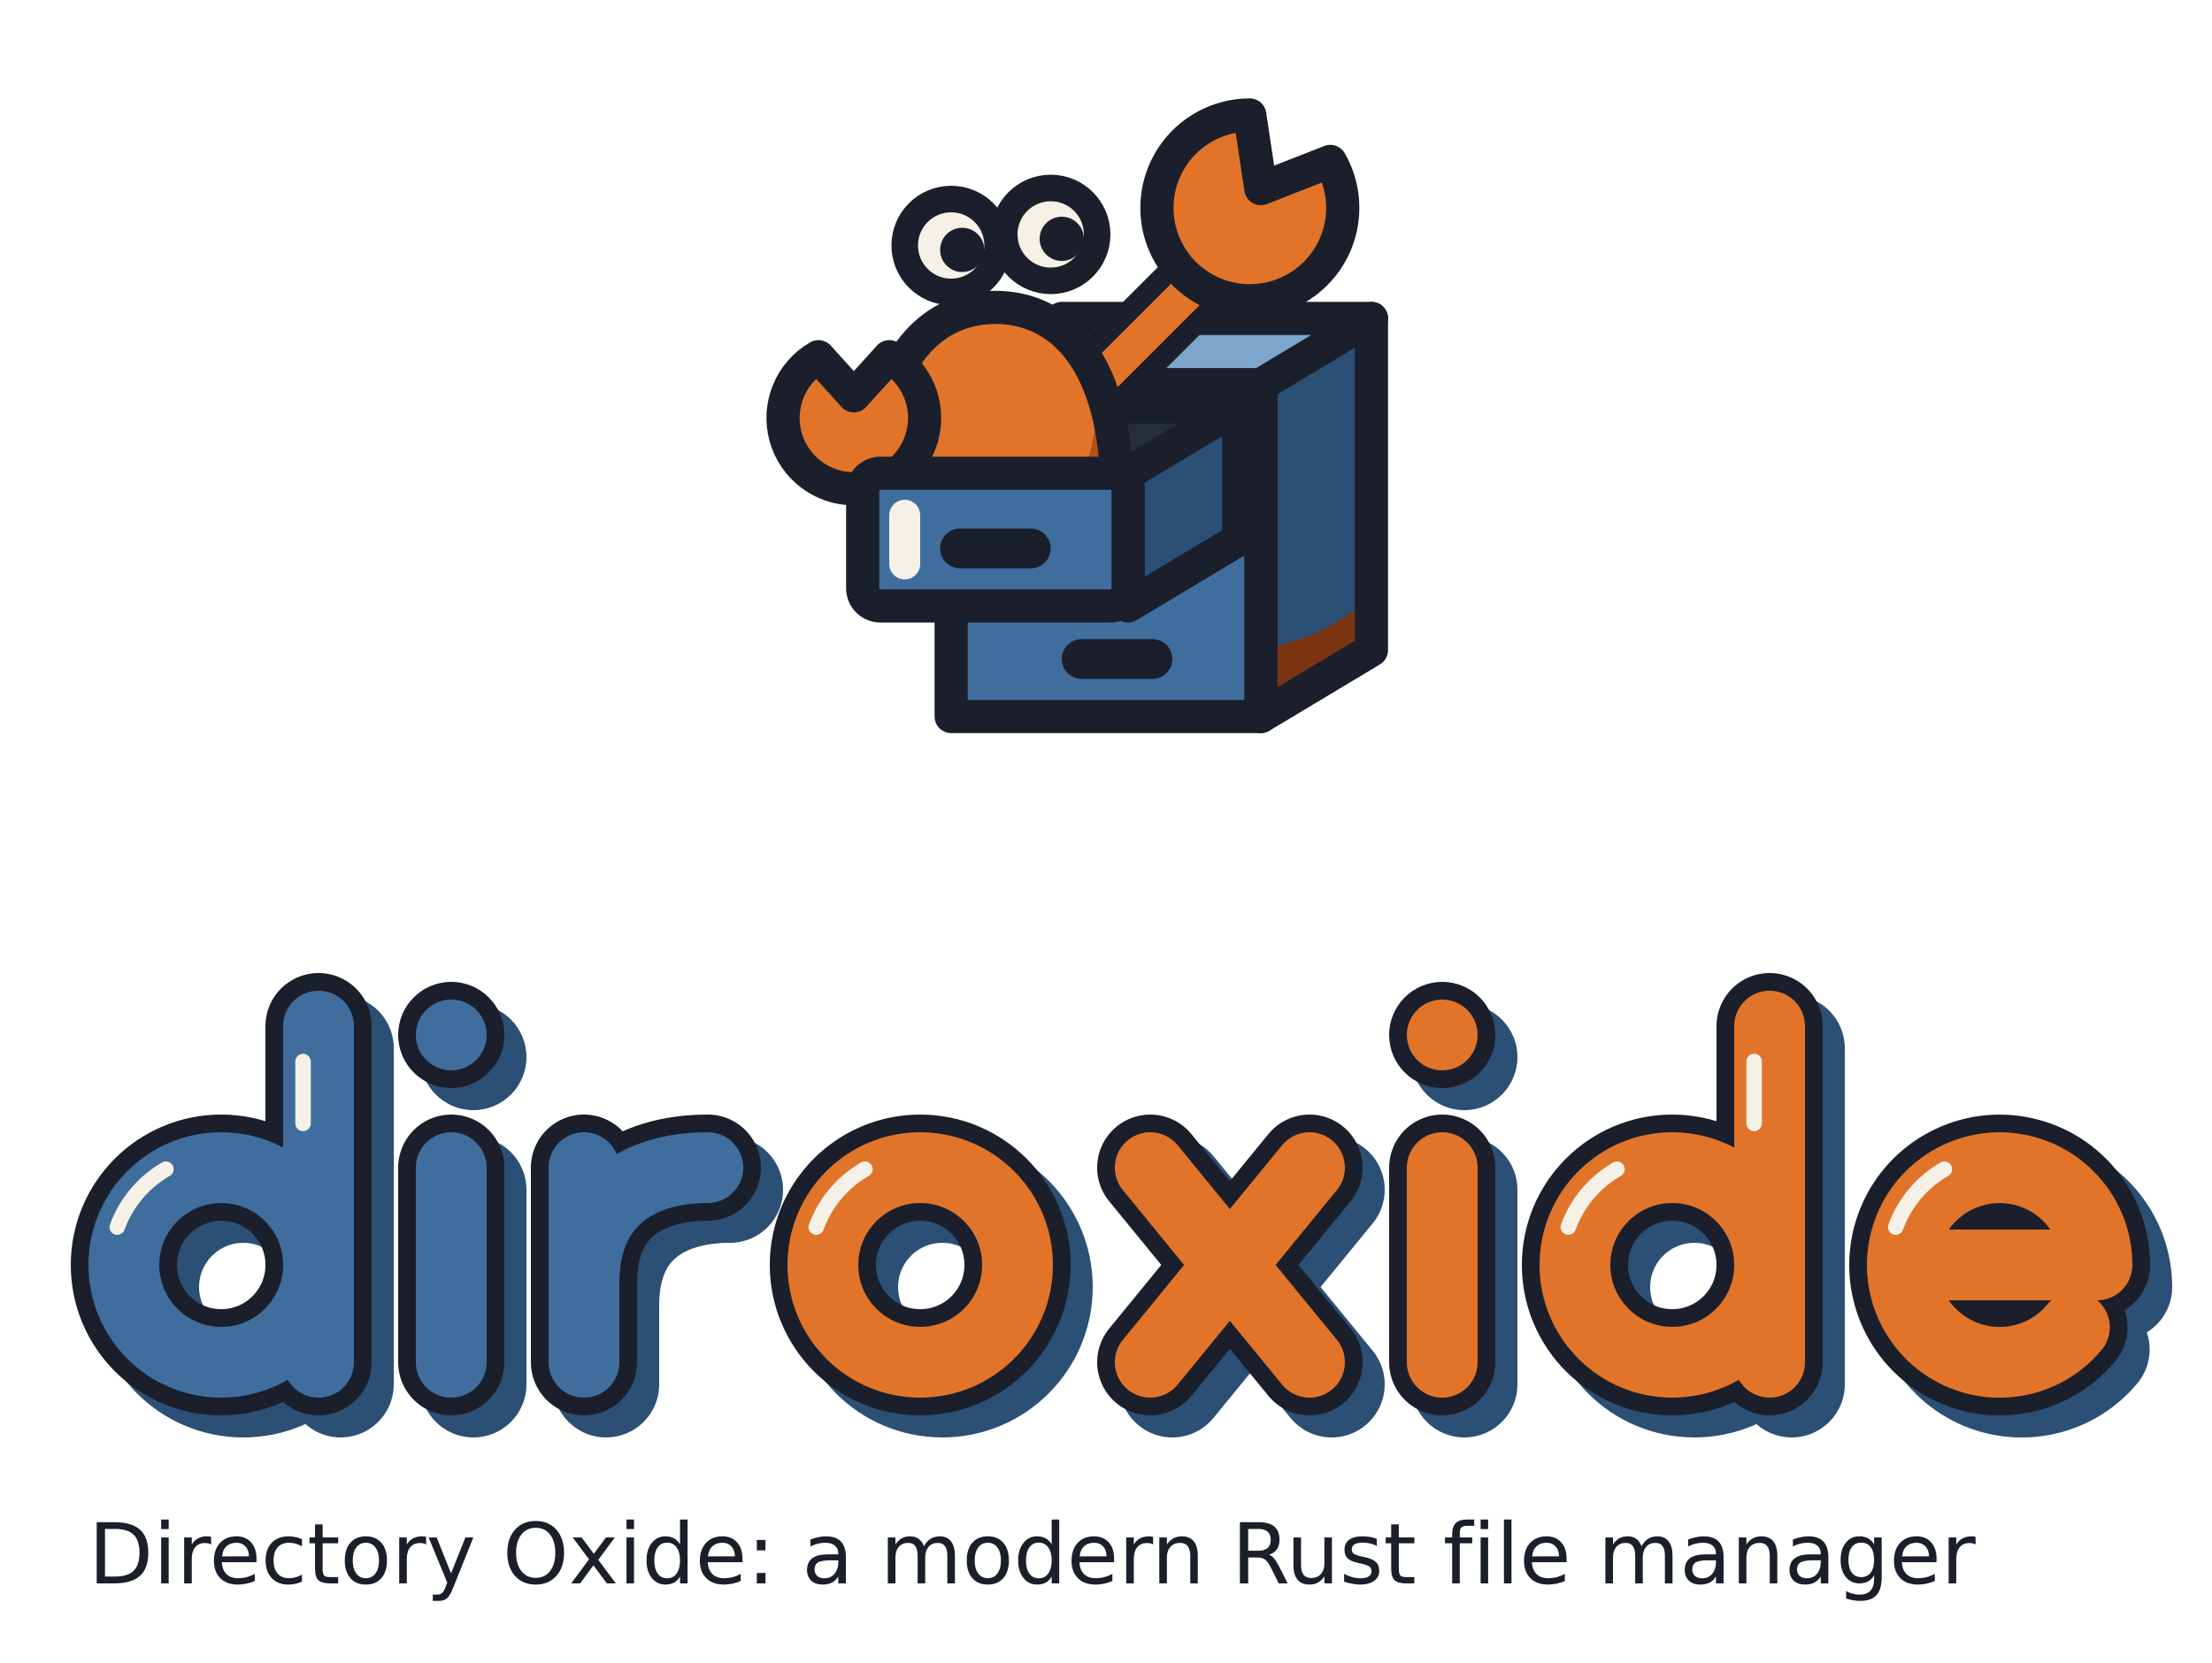
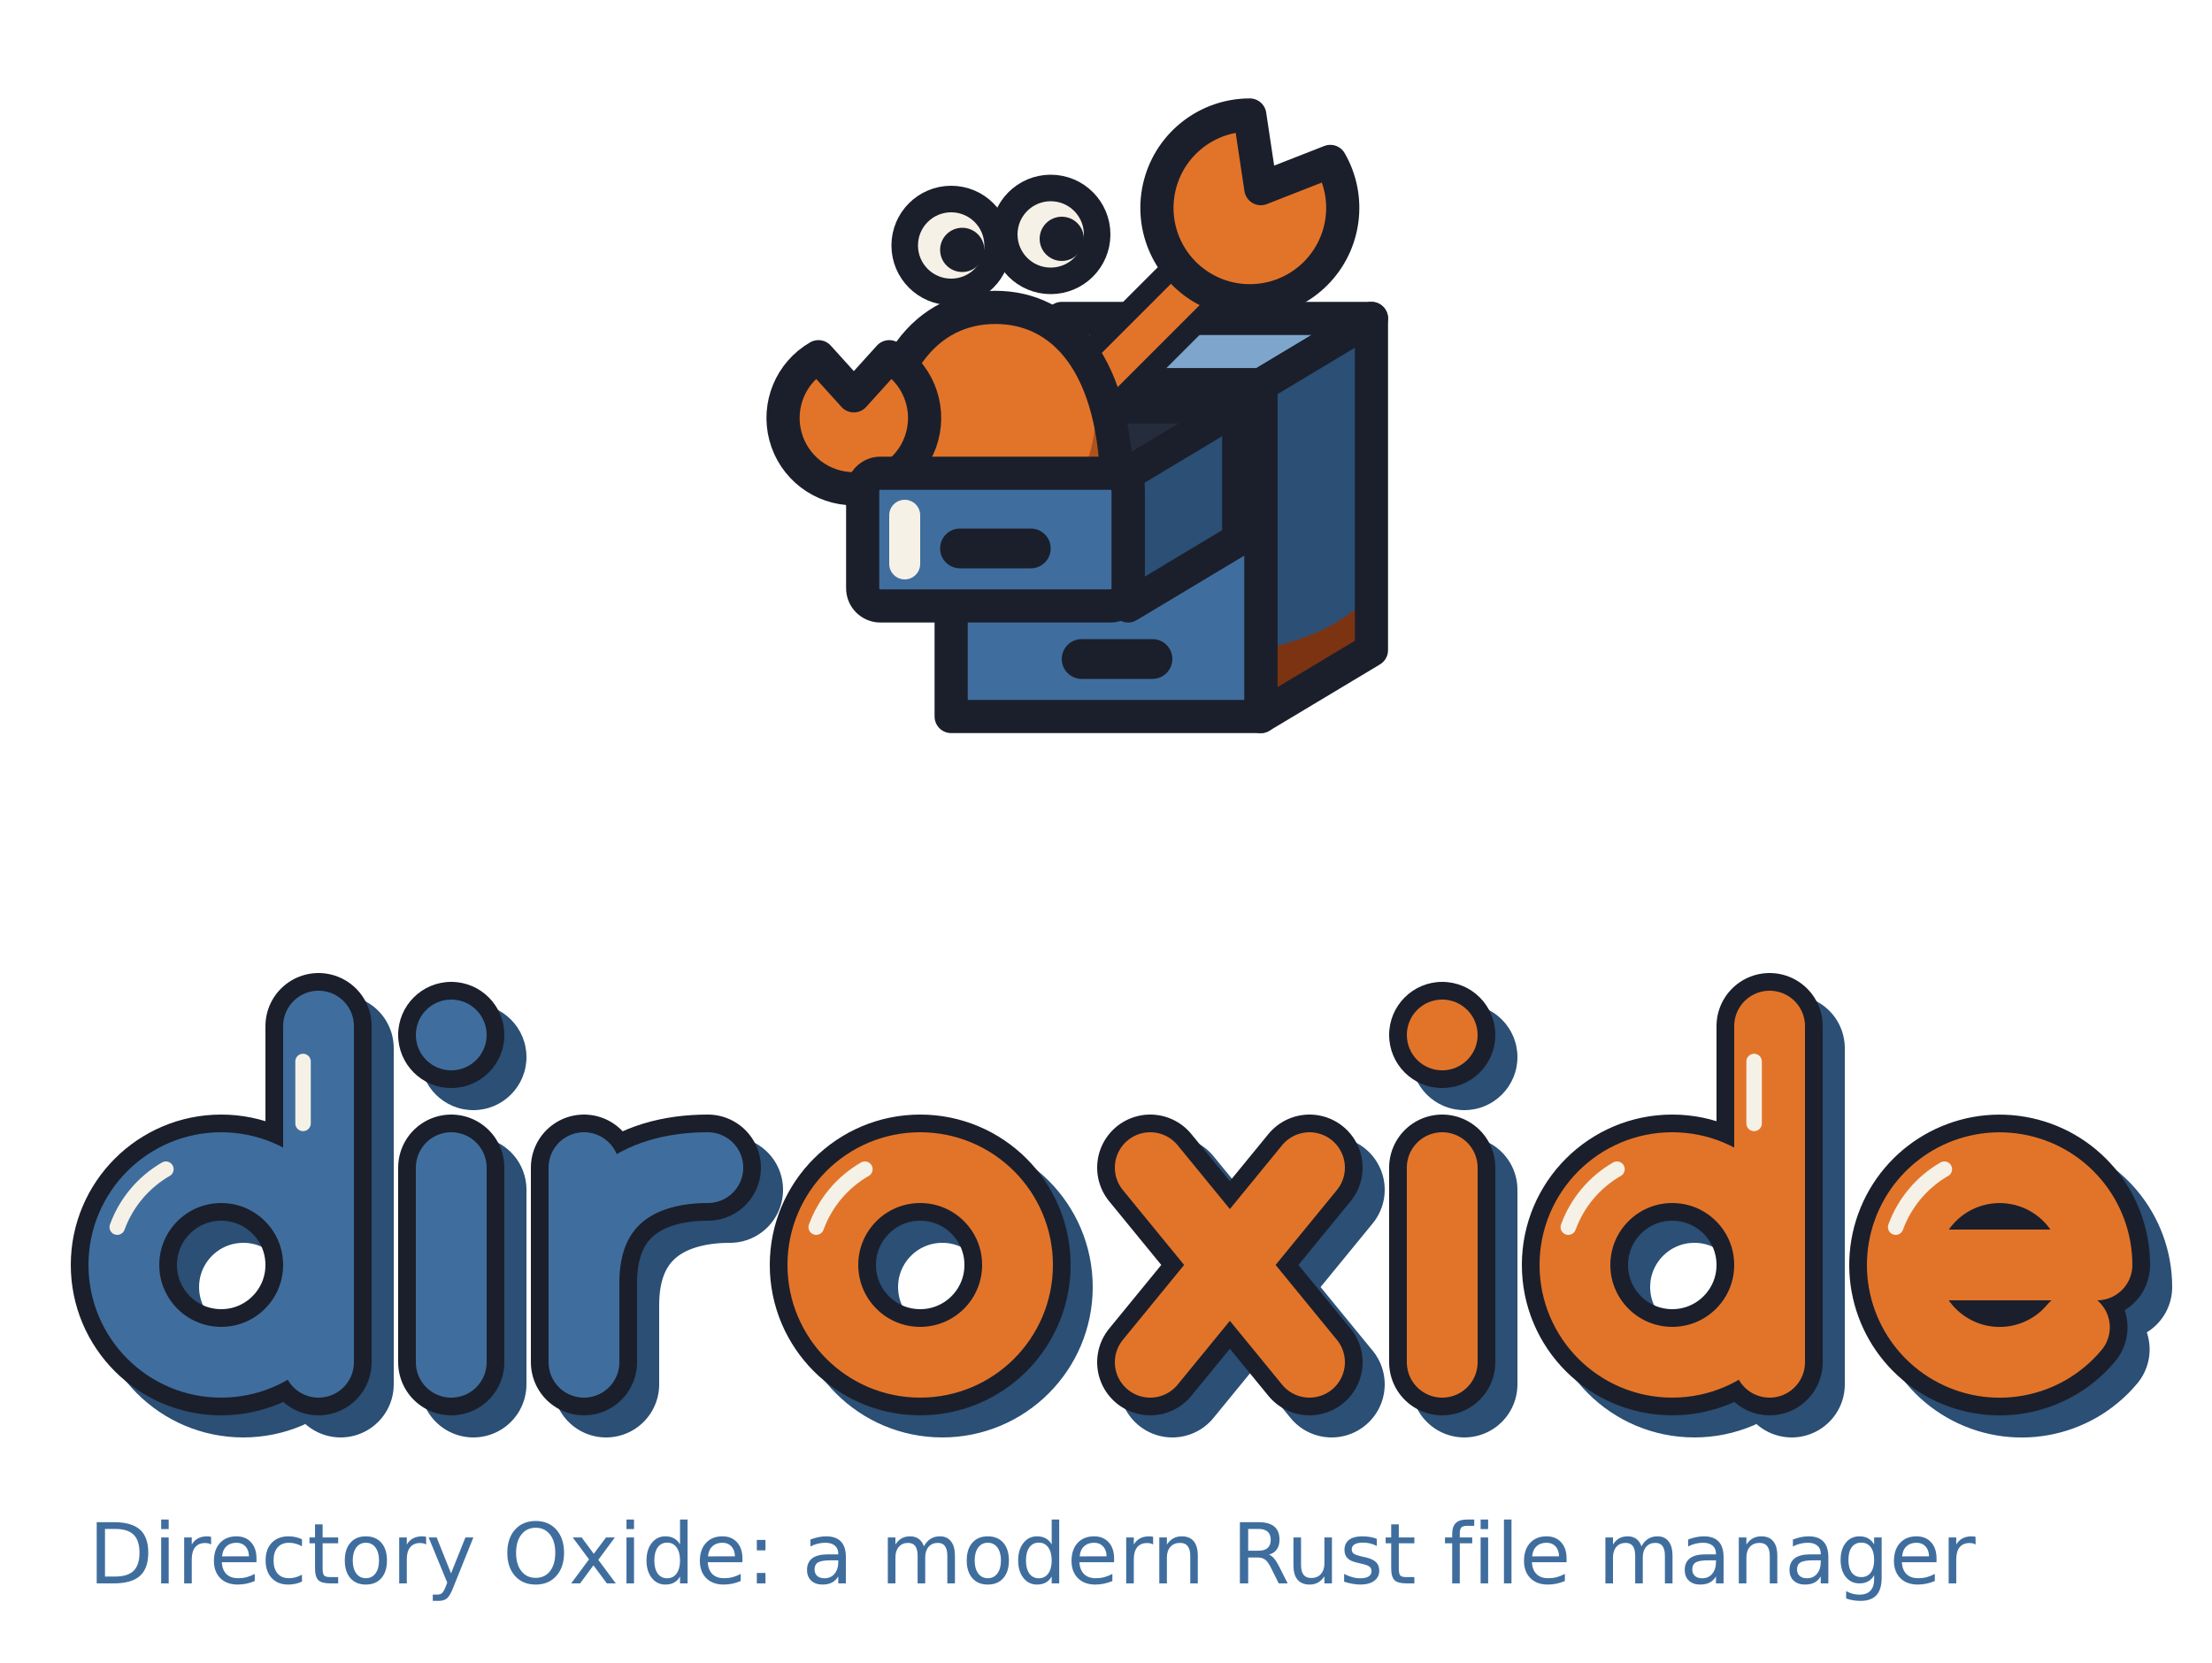
<svg xmlns="http://www.w3.org/2000/svg" viewBox="0 0 500 376" width="500" height="376" role="img" aria-labelledby="lk-title lk-desc">
  <svg x="170" y="12" width="160" height="160" viewBox="0 0 32 32">
    <defs>
      <style>
      .ln { fill: none; stroke: #1b1f2b; stroke-linecap: round; stroke-linejoin: round; }
      .ed { stroke: #1b1f2b; stroke-linejoin: round; }
    </style>
      <clipPath id="bi-body-clip">
        <path d="M 5.5 20 C 5.5 14 8 11.5 11 11.5 C 14 11.5 16.5 14 16.5 20 Z" />
      </clipPath>
    </defs>
    <polygon points="9,15 14,12 28,12 23,15" fill="#7ea6cc" class="ed" stroke-width="1.5" />
    <polygon points="23,15 28,12 28,27 23,30" fill="#2b4f75" />
    <path d="M 23 27 C 25 26.5 26.5 26 28 24.5 L 28 27 L 23 30 Z" fill="#7c3312" />
    <polygon points="23,15 28,12 28,27 23,30" class="ln" stroke-width="1.5" />
    <rect x="9" y="15" width="14" height="15" fill="#3f6e9e" class="ed" stroke-width="1.5" />
    <rect x="14" y="26.5" width="5" height="1.8" rx="0.9" fill="#1b1f2b" />
    <polygon points="5,19 17,19 22,16 10,16" fill="#252c3c" class="ed" stroke-width="1.5" />
    <polygon points="17,19 22,16 22,22 17,25" fill="#2b4f75" class="ed" stroke-width="1.5" />
    <path class="ln" stroke-width="3.5" d="M 15.5 15 L 20 10.5" />
    <path class="ln" style="stroke:#e2742a" stroke-width="1.6" d="M 15.5 15 L 20 10.5" />
    <path d="M 26.14 4.9 A 4.2 4.2 0 1 1 22.5 2.8 L 23 6.13 Z" fill="#e2742a" class="ed" stroke-width="1.5" />
    <path d="M 5.5 20 C 5.5 14 8 11.5 11 11.5 C 14 11.5 16.5 14 16.5 20 Z" fill="#b0521b" />
    <ellipse cx="10" cy="16.5" rx="5.5" ry="5.5" fill="#e2742a" clip-path="url(#bi-body-clip)" />
    <path d="M 5.5 20 C 5.5 14 8 11.5 11 11.5 C 14 11.5 16.5 14 16.5 20 Z" class="ln" stroke-width="1.5" />
    <circle cx="9" cy="8.7" r="2.1" fill="#f6f1e7" class="ed" stroke-width="1.2" />
    <circle cx="13.5" cy="8.2" r="2.1" fill="#f6f1e7" class="ed" stroke-width="1.2" />
    <circle cx="9.5" cy="8.9" r="1" fill="#1b1f2b" />
    <circle cx="14" cy="8.4" r="1" fill="#1b1f2b" />
    <path d="M 6.2 13.73 A 3.2 3.2 0 1 1 3 13.73 L 4.6 15.5 Z" fill="#e2742a" class="ed" stroke-width="1.5" />
    <rect x="5" y="19" width="12" height="6" rx="0.8" fill="#3f6e9e" class="ed" stroke-width="1.5" />
    <rect x="6.2" y="20.2" width="1.4" height="3.6" rx="0.7" fill="#f6f1e7" />
    <rect x="8.5" y="21.5" width="5" height="1.8" rx="0.9" fill="#1b1f2b" />
  </svg>
  <svg x="0" y="196" width="500" height="180" viewBox="0 0 500 180">
    <defs>
      <style>
      .gl { fill: none; stroke-linecap: round; stroke-linejoin: round; }
+       /* The tagline is never black: steel blue on a light page, pale steel on a dark one. */
+       .tag { fill: #3f6e9e; }
+       @media (prefers-color-scheme: dark) { .tag { fill: #7ea6cc; } }
    </style>
    </defs>
    <g transform="translate(5 5)" class="gl" stroke="#2b4f75" stroke-width="24">
      <path d="M 72 90 A 22 22 0 1 1 28 90 A 22 22 0 1 1 72 90 Z M 72 36 L 72 112 M 102 68 L 102 112 M 132 68 L 132 112 M 132 94 C 132 76 144 68 160 68" />
      <path d="M 230 90 A 22 22 0 1 1 186 90 A 22 22 0 1 1 230 90 Z M 260 68 L 296 112 M 296 68 L 260 112 M 326 68 L 326 112 M 400 90 A 22 22 0 1 1 356 90 A 22 22 0 1 1 400 90 Z M 400 36 L 400 112 M 430 90 L 474 90 A 22 22 0 1 0 468.9 104.1" />
    </g>
    <g class="gl" stroke="#1b1f2b" stroke-width="24">
      <path d="M 72 90 A 22 22 0 1 1 28 90 A 22 22 0 1 1 72 90 Z M 72 36 L 72 112 M 102 68 L 102 112 M 132 68 L 132 112 M 132 94 C 132 76 144 68 160 68" />
      <path d="M 230 90 A 22 22 0 1 1 186 90 A 22 22 0 1 1 230 90 Z M 260 68 L 296 112 M 296 68 L 260 112 M 326 68 L 326 112 M 400 90 A 22 22 0 1 1 356 90 A 22 22 0 1 1 400 90 Z M 400 36 L 400 112 M 430 90 L 474 90 A 22 22 0 1 0 468.9 104.1" />
    </g>
    <path class="gl" stroke="#3f6e9e" stroke-width="16" d="M 72 90 A 22 22 0 1 1 28 90 A 22 22 0 1 1 72 90 Z M 72 36 L 72 112 M 102 68 L 102 112 M 132 68 L 132 112 M 132 94 C 132 76 144 68 160 68" />
    <path class="gl" stroke="#e2742a" stroke-width="16" d="M 230 90 A 22 22 0 1 1 186 90 A 22 22 0 1 1 230 90 Z M 260 68 L 296 112 M 296 68 L 260 112 M 326 68 L 326 112 M 400 90 A 22 22 0 1 1 356 90 A 22 22 0 1 1 400 90 Z M 400 36 L 400 112 M 430 90 L 474 90 A 22 22 0 1 0 468.9 104.1" />
    <circle cx="107" cy="43" r="12" fill="#2b4f75" />
    <circle cx="331" cy="43" r="12" fill="#2b4f75" />
    <circle cx="102" cy="38" r="12" fill="#1b1f2b" />
    <circle cx="326" cy="38" r="12" fill="#1b1f2b" />
    <circle cx="102" cy="38" r="8" fill="#3f6e9e" />
    <circle cx="326" cy="38" r="8" fill="#e2742a" />
    <path class="gl" stroke="#f6f1e7" stroke-width="3.5" d="M 26.5 81.45 A 25 25 0 0 1 37.5 68.35 M 184.5 81.45 A 25 25 0 0 1 195.5 68.35 M 354.5 81.45 A 25 25 0 0 1 365.5 68.35 M 428.5 81.45 A 25 25 0 0 1 439.5 68.35 M 68.5 44 L 68.5 58 M 396.5 44 L 396.5 58" />
-     <text x="20" y="162" font-family="'Atkinson Hyperlegible', Verdana, 'DejaVu Sans', Arial, sans-serif" font-size="19" fill="#1b1f2b" textLength="462" lengthAdjust="spacing">Directory Oxide: a modern Rust file manager</text>
+     <text x="20" y="162" font-family="'Atkinson Hyperlegible', Verdana, 'DejaVu Sans', Arial, sans-serif" font-size="19" class="tag" textLength="462" lengthAdjust="spacing">Directory Oxide: a modern Rust file manager</text>
  </svg>
</svg>
